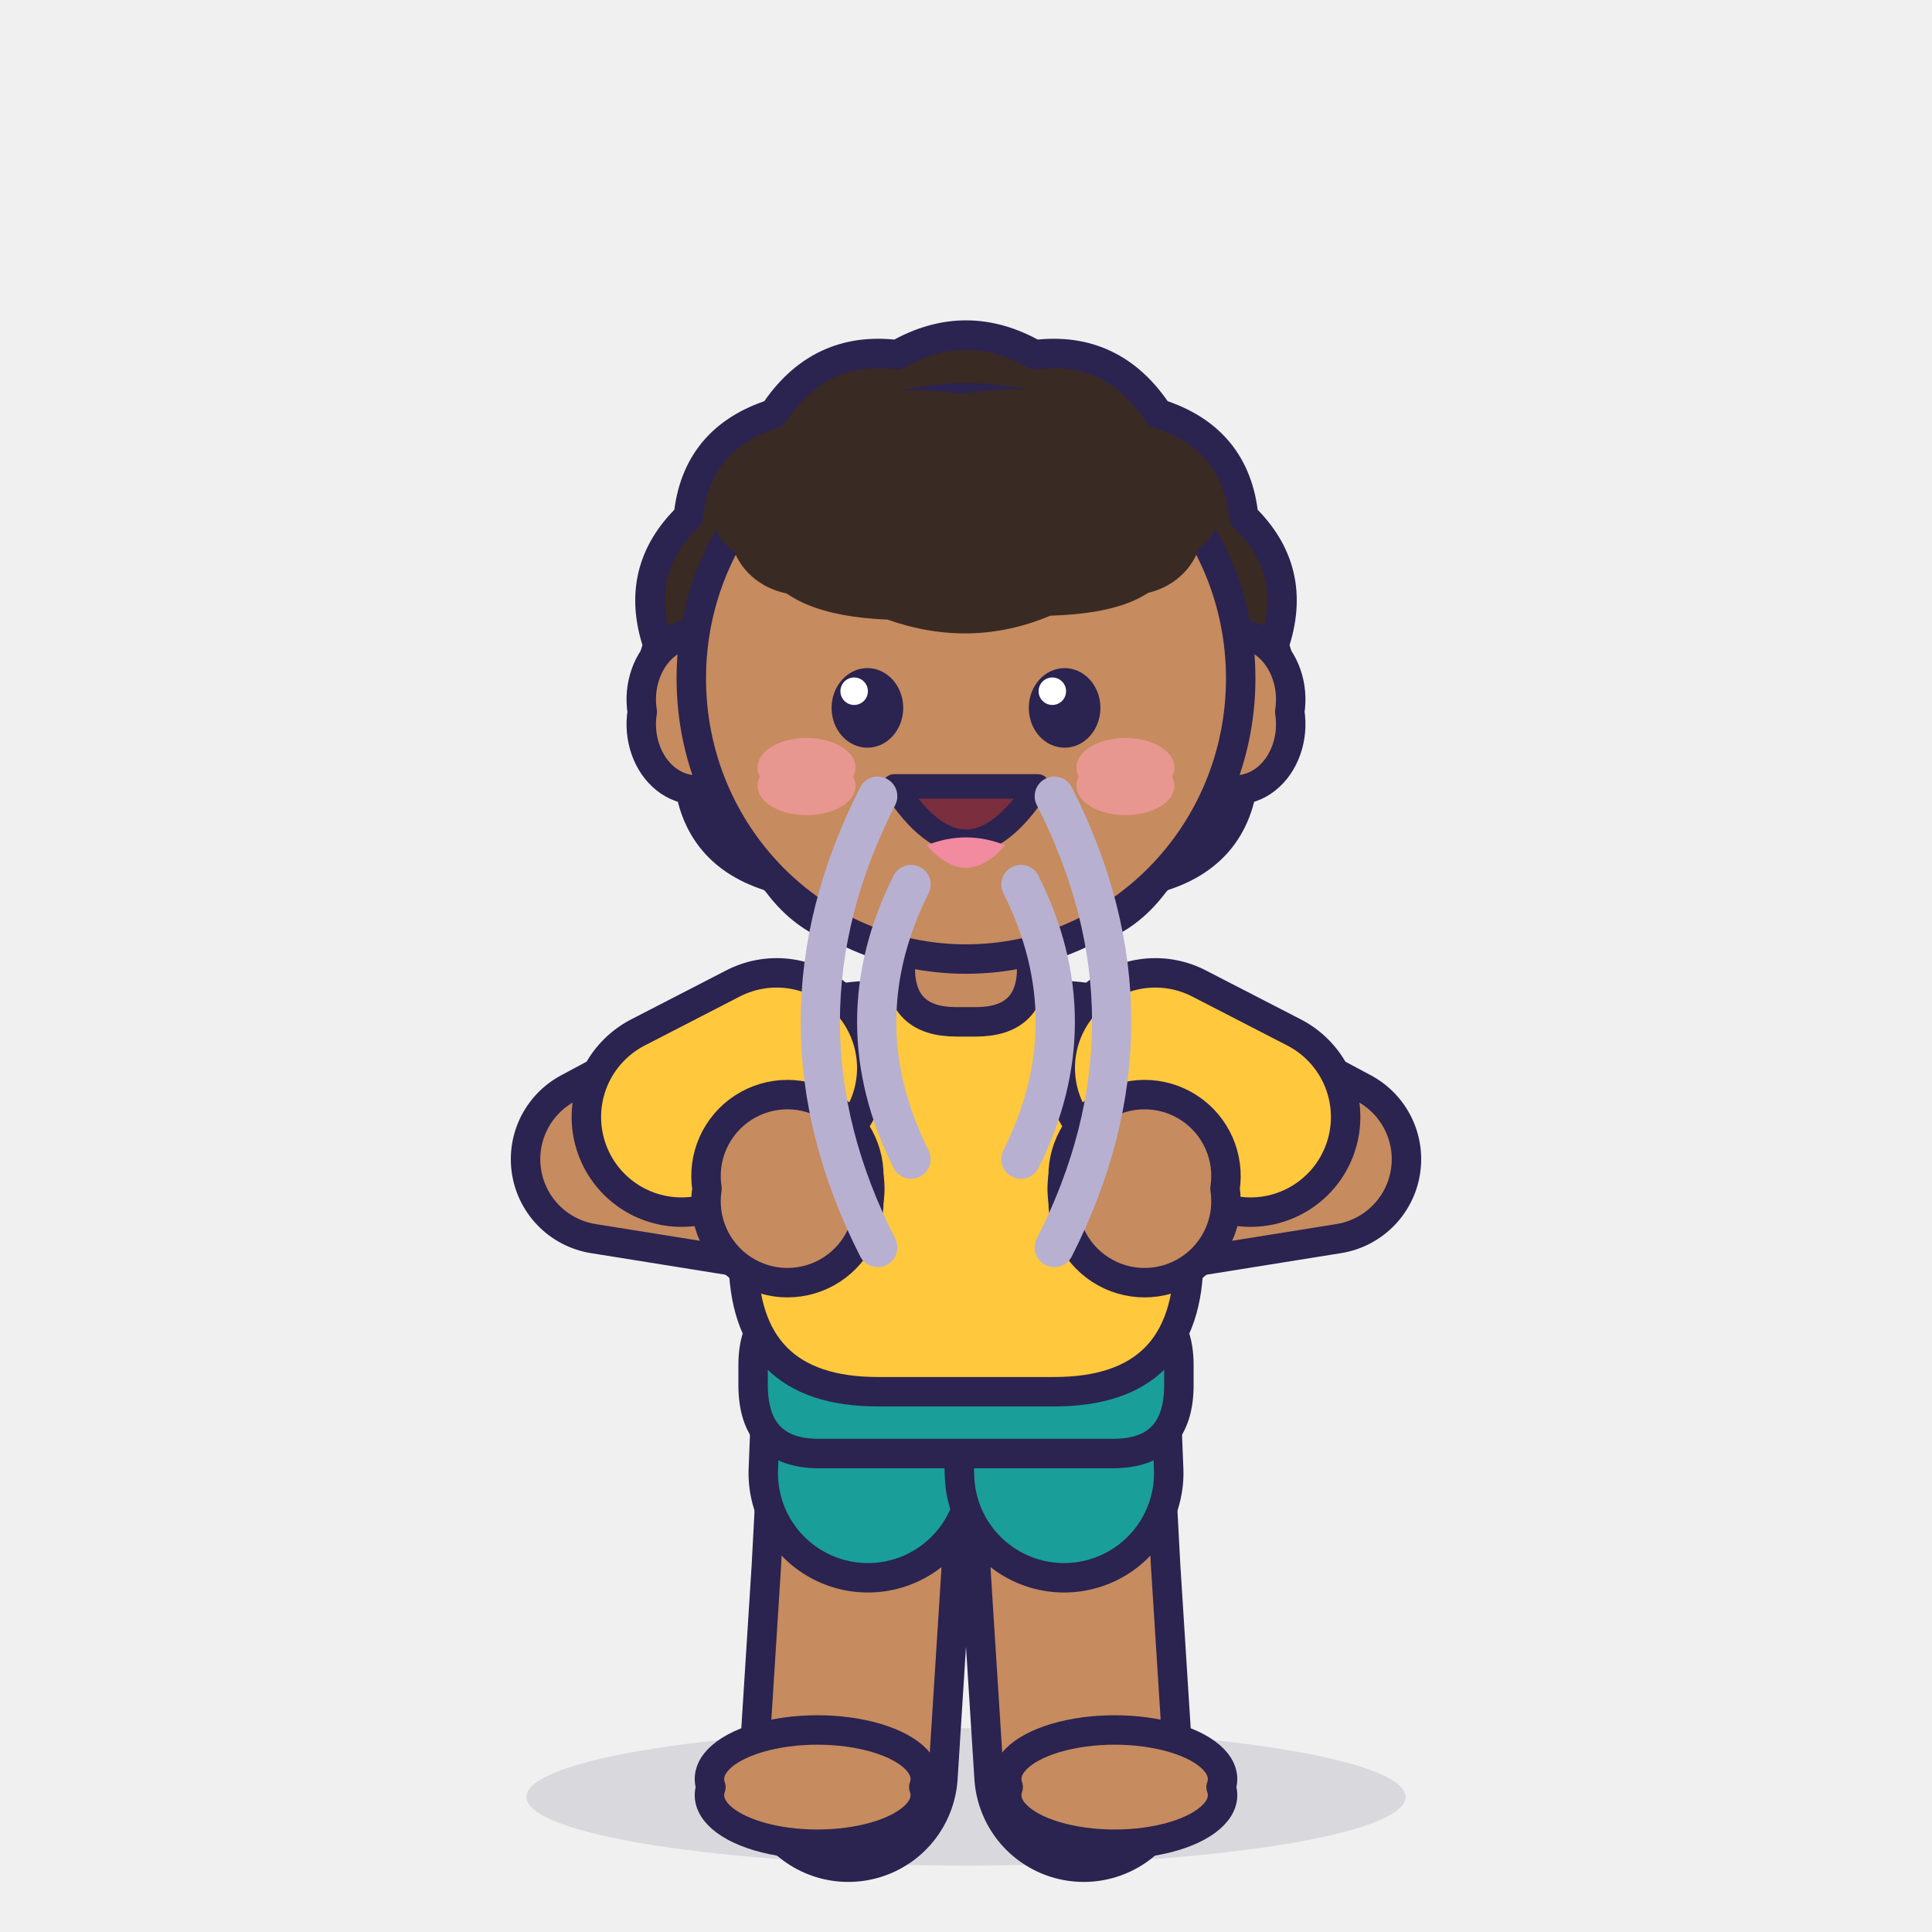
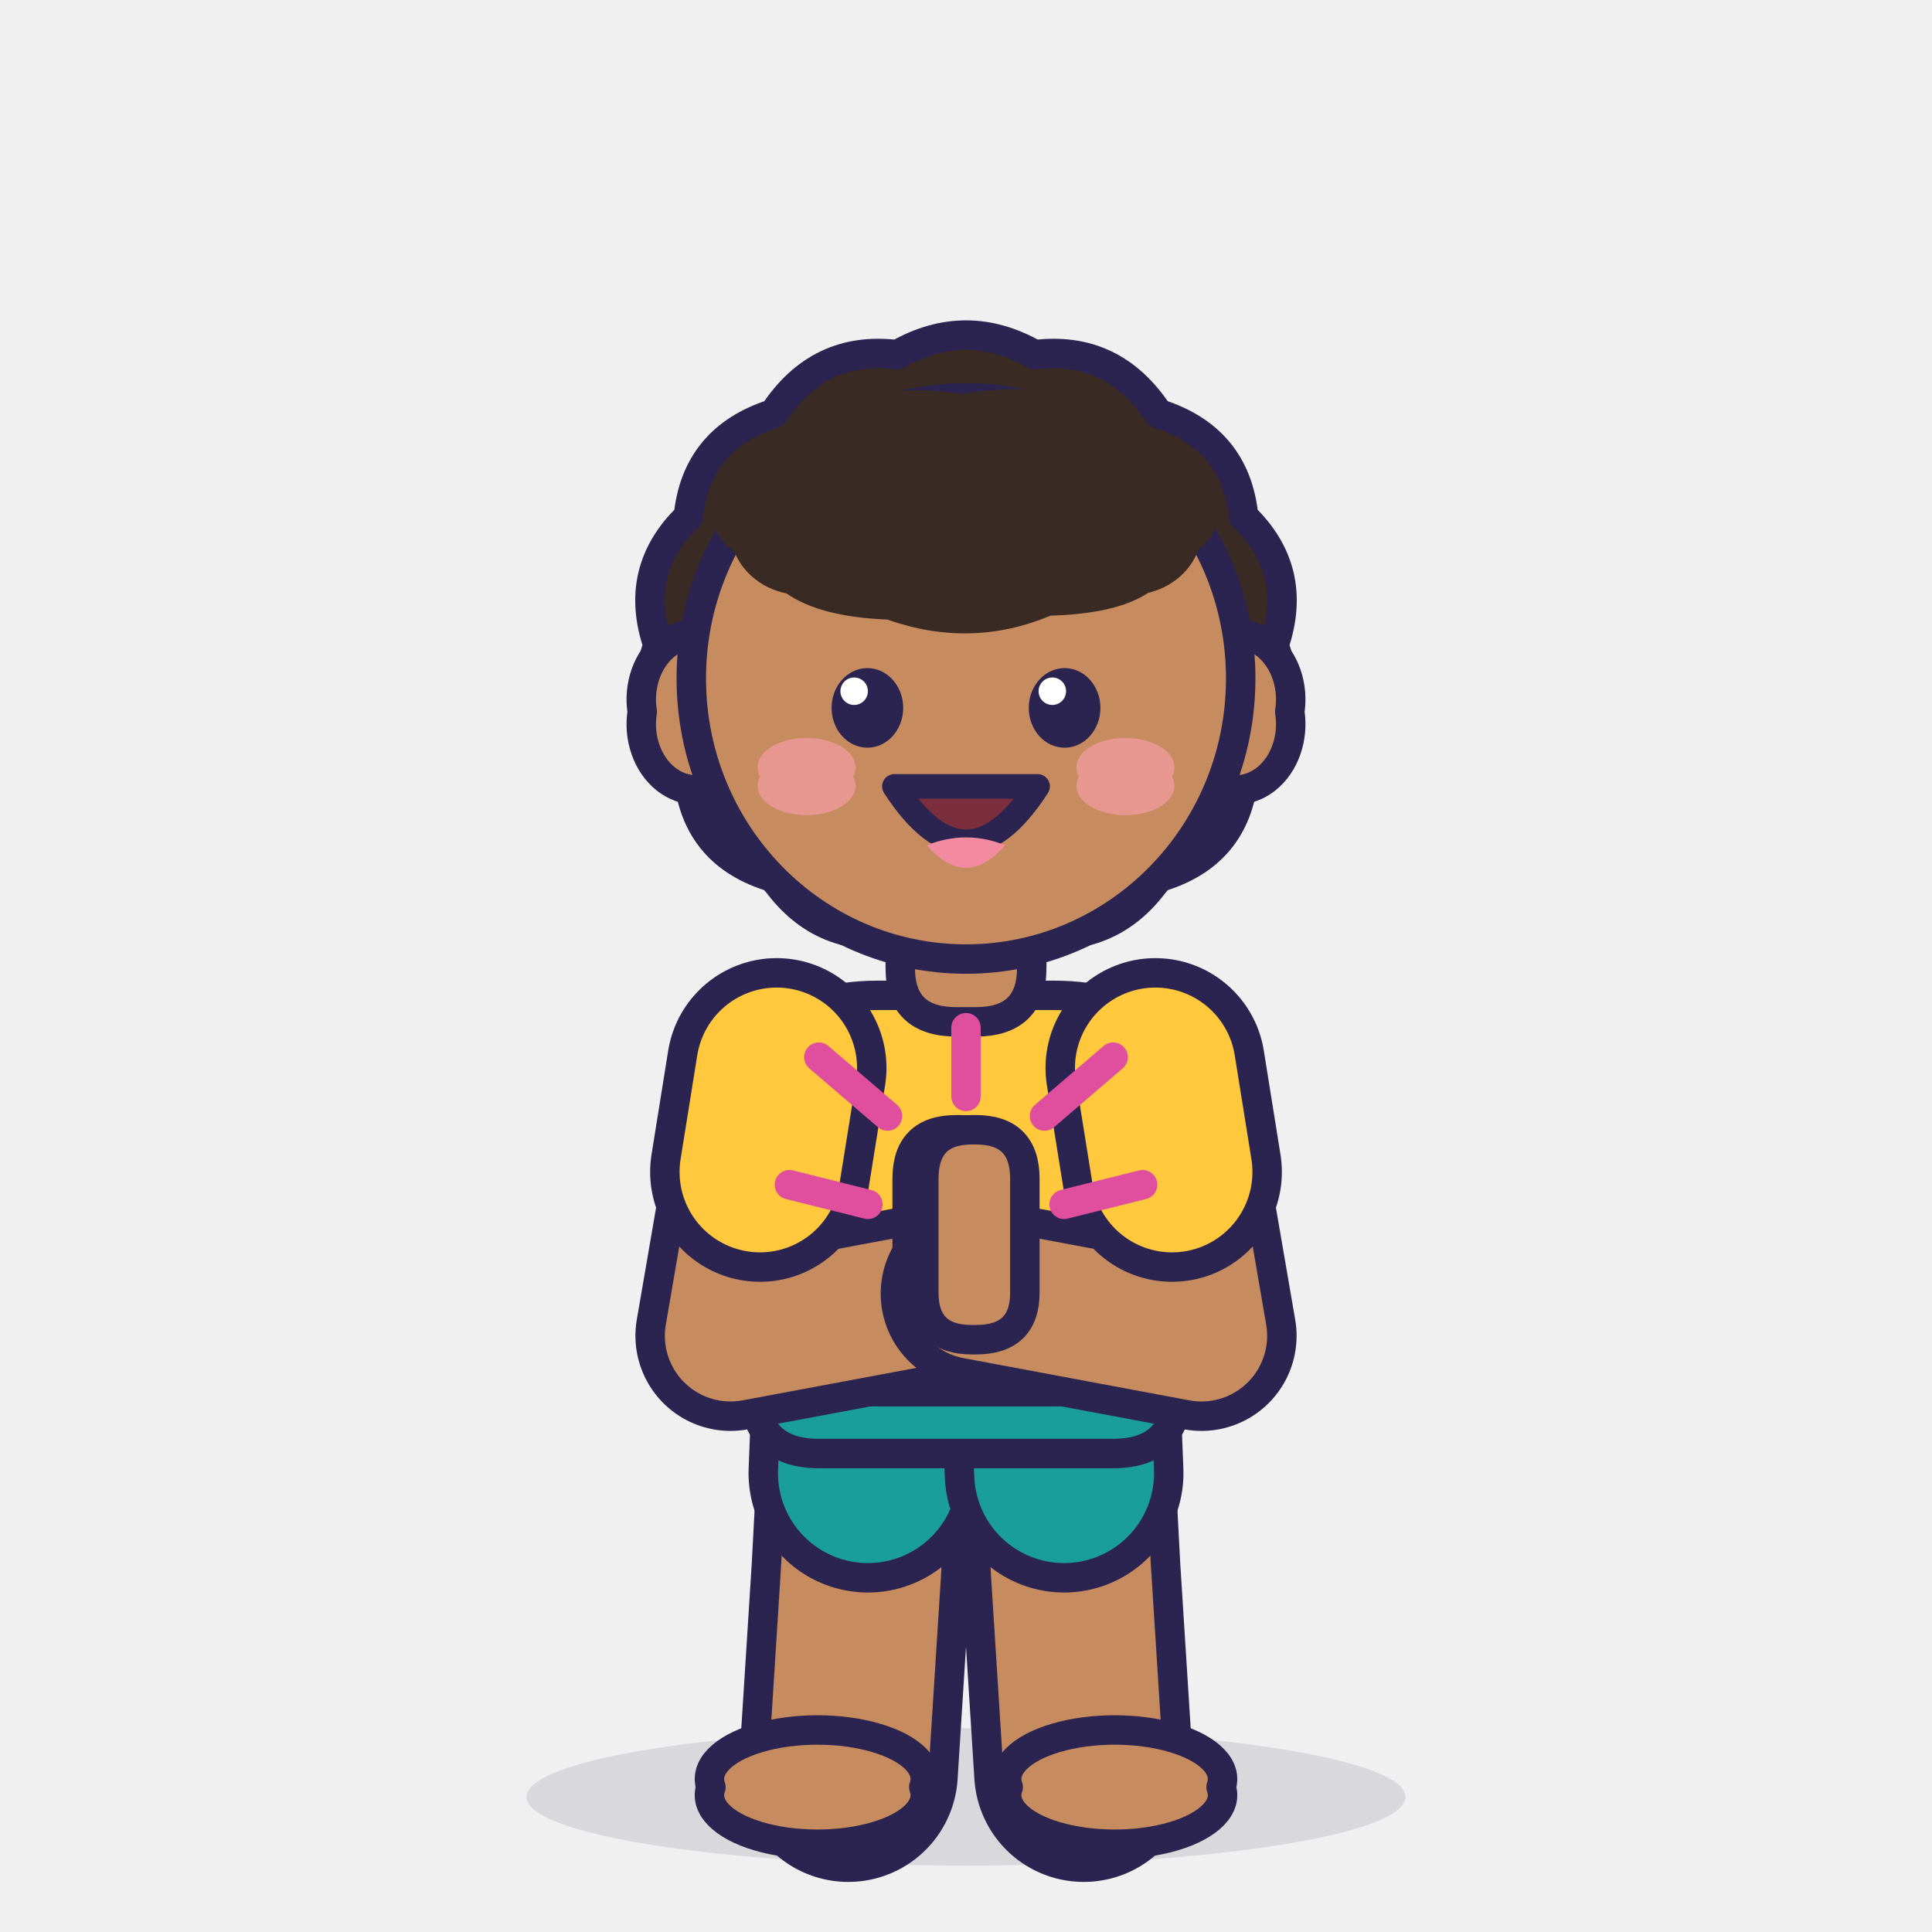
<svg xmlns="http://www.w3.org/2000/svg" viewBox="0 0 256 256" width="256" height="256">
  <g stroke-linejoin="round" stroke-linecap="round">
    <clipPath id="frame">
      <rect x="0" y="0" width="256" height="256" />
    </clipPath>
    <g clip-path="url(#frame)">
      <g transform="translate(128 238.1) scale(1.3)">
        <ellipse cx="0" cy="0" rx="44.8" ry="7" fill="#2B2350" opacity="0.12" />
        <g transform="translate(0 0)">
          <path d="M -9.5 -45.6 L -10.7 -23 L -12 -2.5" fill="none" stroke="#2B2350" stroke-width="22.33" />
          <path d="M -9.5 -45.6 L -10.7 -23 L -12 -2.5" fill="none" stroke="#C68B5E" stroke-width="16.33" />
          <path d="M -9.5 -45.6 L -10 -33" fill="none" stroke="#2B2350" stroke-width="24.33" />
          <path d="M -9.5 -45.6 L -10 -33" fill="none" stroke="#1A9E9A" stroke-width="18.33" />
          <path d="M -26 -1 A 11 5 0 1 0 -4.3 -1 A 11 5 0 1 0 -26 -1 Z" fill="#C68B5E" stroke="#2B2350" stroke-width="3" />
          <path d="M 9.5 -45.6 L 10.7 -23 L 12 -2.5" fill="none" stroke="#2B2350" stroke-width="22.33" />
          <path d="M 9.5 -45.6 L 10.7 -23 L 12 -2.5" fill="none" stroke="#C68B5E" stroke-width="16.33" />
          <path d="M 9.5 -45.6 L 10 -33" fill="none" stroke="#2B2350" stroke-width="24.33" />
          <path d="M 9.5 -45.6 L 10 -33" fill="none" stroke="#1A9E9A" stroke-width="18.33" />
          <path d="M 4.3 -1 A 11 5 0 1 0 26 -1 A 11 5 0 1 0 4.3 -1 Z" fill="#C68B5E" stroke="#2B2350" stroke-width="3" />
          <path d="M -15 -50.7 L 15 -50.7 Q 21.7 -50.7 21.7 -44 L 21.7 -42 Q 21.7 -35 15 -35 L -15 -35 Q -21.7 -35 -21.7 -42 L -21.7 -44 Q -21.7 -50.7 -15 -50.7 Z" fill="#1A9E9A" stroke="#2B2350" stroke-width="3" />
          <g transform="rotate(0 0 -45.6)">
            <path d="M -9 -81.7 L 9 -81.7 Q 22.7 -81.7 22.7 -68 L 22.7 -55 Q 22.7 -41.3 9 -41.3 L -9 -41.3 Q -22.7 -41.3 -22.7 -55 L -22.7 -68 Q -22.7 -81.7 -9 -81.7 Z" fill="#FFC83D" stroke="#2B2350" stroke-width="3" />
            <g transform="rotate(0 0 -86)">
              <path d="M -1 -94.4 L 1 -94.4 Q 6.7 -94.4 6.7 -89 L 6.7 -84.5 Q 6.7 -79 1 -79 L -1 -79 Q -6.7 -79 -6.7 -84.5 L -6.7 -89 Q -6.7 -94.4 -1 -94.4 Z" fill="#C68B5E" stroke="#2B2350" stroke-width="3" />
              <path d="M 31.4 -117.4 Q 34 -110 28.3 -104 Q 27.5 -96 19.6 -93.7 Q 15 -87 7 -88 Q 0 -83.5 -7 -88 Q -15 -87 -19.6 -93.7 Q -27.5 -96 -28.3 -104 Q -34 -110 -31.4 -117.4 Q -34 -125 -28.3 -130.5 Q -27.5 -138.5 -19.6 -141 Q -15 -148 -7 -147 Q 0 -151 7 -147 Q 15 -148 19.6 -141 Q 27.5 -138.5 28.3 -130.5 Q 34 -125 31.4 -117.4 Z" fill="#3A2A24" stroke="#2B2350" stroke-width="3" />
              <path d="M -33 -110.6 A 5.6 6.7 0 1 0 -22 -110.6 A 5.6 6.7 0 1 0 -33 -110.6 Z" fill="#C68B5E" stroke="#2B2350" stroke-width="3" />
              <path d="M 22 -110.6 A 5.6 6.7 0 1 0 33 -110.6 A 5.6 6.7 0 1 0 22 -110.6 Z" fill="#C68B5E" stroke="#2B2350" stroke-width="3" />
              <path d="M -28 -114 A 28 28.6 0 1 0 28 -114 A 28 28.6 0 1 0 -28 -114 Z" fill="#C68B5E" stroke="#2B2350" stroke-width="3" />
              <path d="M -24 -133 Q -25.3 -138 -16 -140 Q -10.3 -144.5 -0.4 -143 Q 9.4 -144.7 15 -140.5 Q 25 -138.6 23.6 -133.6 Q 28.5 -129 21 -125.6 Q 19 -120.7 8.6 -120.4 Q 0.5 -117 -8 -120 Q -18 -120.4 -20.7 -125.3 Q -28.4 -128.7 -24 -133 Z" fill="#3A2A24" />
              <path d="M -24 -130 A 7.3 6.7 0 1 0 -9.5 -130 A 7.3 6.7 0 1 0 -24 -130 Z" fill="#3A2A24" />
              <path d="M -15.7 -132 A 7.3 6.7 0 1 0 -1 -132 A 7.3 6.7 0 1 0 -15.7 -132 Z" fill="#3A2A24" />
              <path d="M -7.3 -134 A 7.3 6.7 0 1 0 7.3 -134 A 7.3 6.7 0 1 0 -7.3 -134 Z" fill="#3A2A24" />
              <path d="M 1 -132 A 7.3 6.7 0 1 0 15.7 -132 A 7.3 6.7 0 1 0 1 -132 Z" fill="#3A2A24" />
              <path d="M 9.5 -130 A 7.3 6.7 0 1 0 24 -130 A 7.3 6.7 0 1 0 9.5 -130 Z" fill="#3A2A24" />
              <path d="M -13.7 -111 A 3.6 4 0 1 0 -6.4 -111 A 3.6 4 0 1 0 -13.7 -111 Z" fill="#2B2350" />
              <circle cx="-11.4" cy="-112.7" r="1.4" fill="#FFFFFF" />
              <path d="M -21 -104 A 5 3 0 1 0 -11.5 -104 A 5 3 0 1 0 -21 -104 Z" fill="#FF9DB0" opacity="0.6" />
              <path d="M 6.4 -111 A 3.6 4 0 1 0 13.7 -111 A 3.6 4 0 1 0 6.4 -111 Z" fill="#2B2350" />
              <circle cx="8.8" cy="-112.7" r="1.4" fill="#FFFFFF" />
              <path d="M 11.5 -104 A 5 3 0 1 0 21 -104 A 5 3 0 1 0 11.5 -104 Z" fill="#FF9DB0" opacity="0.6" />
              <path d="M -7.3 -103 Q 0 -91.7 7.3 -103 Z" fill="#7A2E3E" stroke="#2B2350" stroke-width="2.5" />
              <path d="M -4 -97 Q 0 -92.4 4 -97 Q 0 -98.6 -4 -97 Z" fill="#F28AA0" />
            </g>
-             <path d="M -19.3 -74.3 L -36.7 -65 L -18 -62" fill="none" stroke="#2B2350" stroke-width="19.39" />
-             <path d="M -19.3 -74.3 L -36.7 -65 L -18 -62" fill="none" stroke="#C68B5E" stroke-width="13.39" />
-             <path d="M -19.3 -74.3 L -29 -69.3" fill="none" stroke="#2B2350" stroke-width="22.39" />
-             <path d="M -19.3 -74.3 L -29 -69.3" fill="none" stroke="#FFC83D" stroke-width="16.39" />
-             <path d="M -26.4 -62 A 8.3 8.3 0 1 0 -10 -62 A 8.3 8.3 0 1 0 -26.4 -62 Z" fill="#C68B5E" stroke="#2B2350" stroke-width="3" />
-             <path d="M 19.3 -74.3 L 36.7 -65 L 18 -62" fill="none" stroke="#2B2350" stroke-width="19.39" />
-             <path d="M 19.3 -74.3 L 36.7 -65 L 18 -62" fill="none" stroke="#C68B5E" stroke-width="13.39" />
-             <path d="M 19.3 -74.3 L 29 -69.3" fill="none" stroke="#2B2350" stroke-width="22.39" />
-             <path d="M 19.3 -74.3 L 29 -69.3" fill="none" stroke="#FFC83D" stroke-width="16.39" />
-             <path d="M 10 -62 A 8.3 8.3 0 1 0 26.4 -62 A 8.3 8.3 0 1 0 10 -62 Z" fill="#C68B5E" stroke="#2B2350" stroke-width="3" />
+             <path d="M -19.3 -74.3 L -24 -47 L -1 -51.3" fill="none" stroke="#2B2350" stroke-width="19.39" />
+             <path d="M -19.3 -74.3 L -24 -47 L -1 -51.3" fill="none" stroke="#C68B5E" stroke-width="13.39" />
+             <path d="M -19.3 -74.3 L -21 -63.7" fill="none" stroke="#2B2350" stroke-width="22.39" />
+             <path d="M -19.3 -74.3 L -21 -63.7" fill="none" stroke="#FFC83D" stroke-width="16.39" />
+             <path d="M -1 -68 L -0.6 -68 Q 4.3 -68 4.3 -63 L 4.3 -51.4 Q 4.3 -46.6 -0.6 -46.6 L -1 -46.6 Q -6 -46.6 -6 -51.4 L -6 -63 Q -6 -68 -1 -68 Z" fill="#C68B5E" stroke="#2B2350" stroke-width="3" />
+             <path d="M 19.3 -74.3 L 24 -47 L 1 -51.3" fill="none" stroke="#2B2350" stroke-width="19.39" />
+             <path d="M 19.3 -74.3 L 24 -47 L 1 -51.3" fill="none" stroke="#C68B5E" stroke-width="13.39" />
+             <path d="M 19.3 -74.3 L 21 -63.7" fill="none" stroke="#2B2350" stroke-width="22.39" />
+             <path d="M 19.3 -74.3 L 21 -63.7" fill="none" stroke="#FFC83D" stroke-width="16.39" />
+             <path d="M 0.6 -68 L 1 -68 Q 6 -68 6 -63 L 6 -51.4 Q 6 -46.6 1 -46.6 L 0.6 -46.6 Q -4.3 -46.6 -4.3 -51.4 L -4.3 -63 Q -4.3 -68 0.6 -68 Z" fill="#C68B5E" stroke="#2B2350" stroke-width="3" />
          </g>
        </g>
-         <path d="M -5.6 -93 Q -12.6 -79 -5.6 -65" fill="none" stroke="#B8B0D0" stroke-width="4" />
-         <path d="M 5.6 -93 Q 12.6 -79 5.6 -65" fill="none" stroke="#B8B0D0" stroke-width="4" />
-         <path d="M -9 -102 Q -20.7 -79 -9 -56" fill="none" stroke="#B8B0D0" stroke-width="4" />
-         <path d="M 9 -102 Q 20.7 -79 9 -56" fill="none" stroke="#B8B0D0" stroke-width="4" />
+         <path d="M 0 -71.4 L 0 -78.4 M -8 -69.4 L -15 -75.4 M 8 -69.4 L 15 -75.4 M -10 -60.4 L -18 -62.4 M 10 -60.4 L 18 -62.4" fill="none" stroke="#E04F9E" stroke-width="3" />
      </g>
    </g>
  </g>
</svg>
